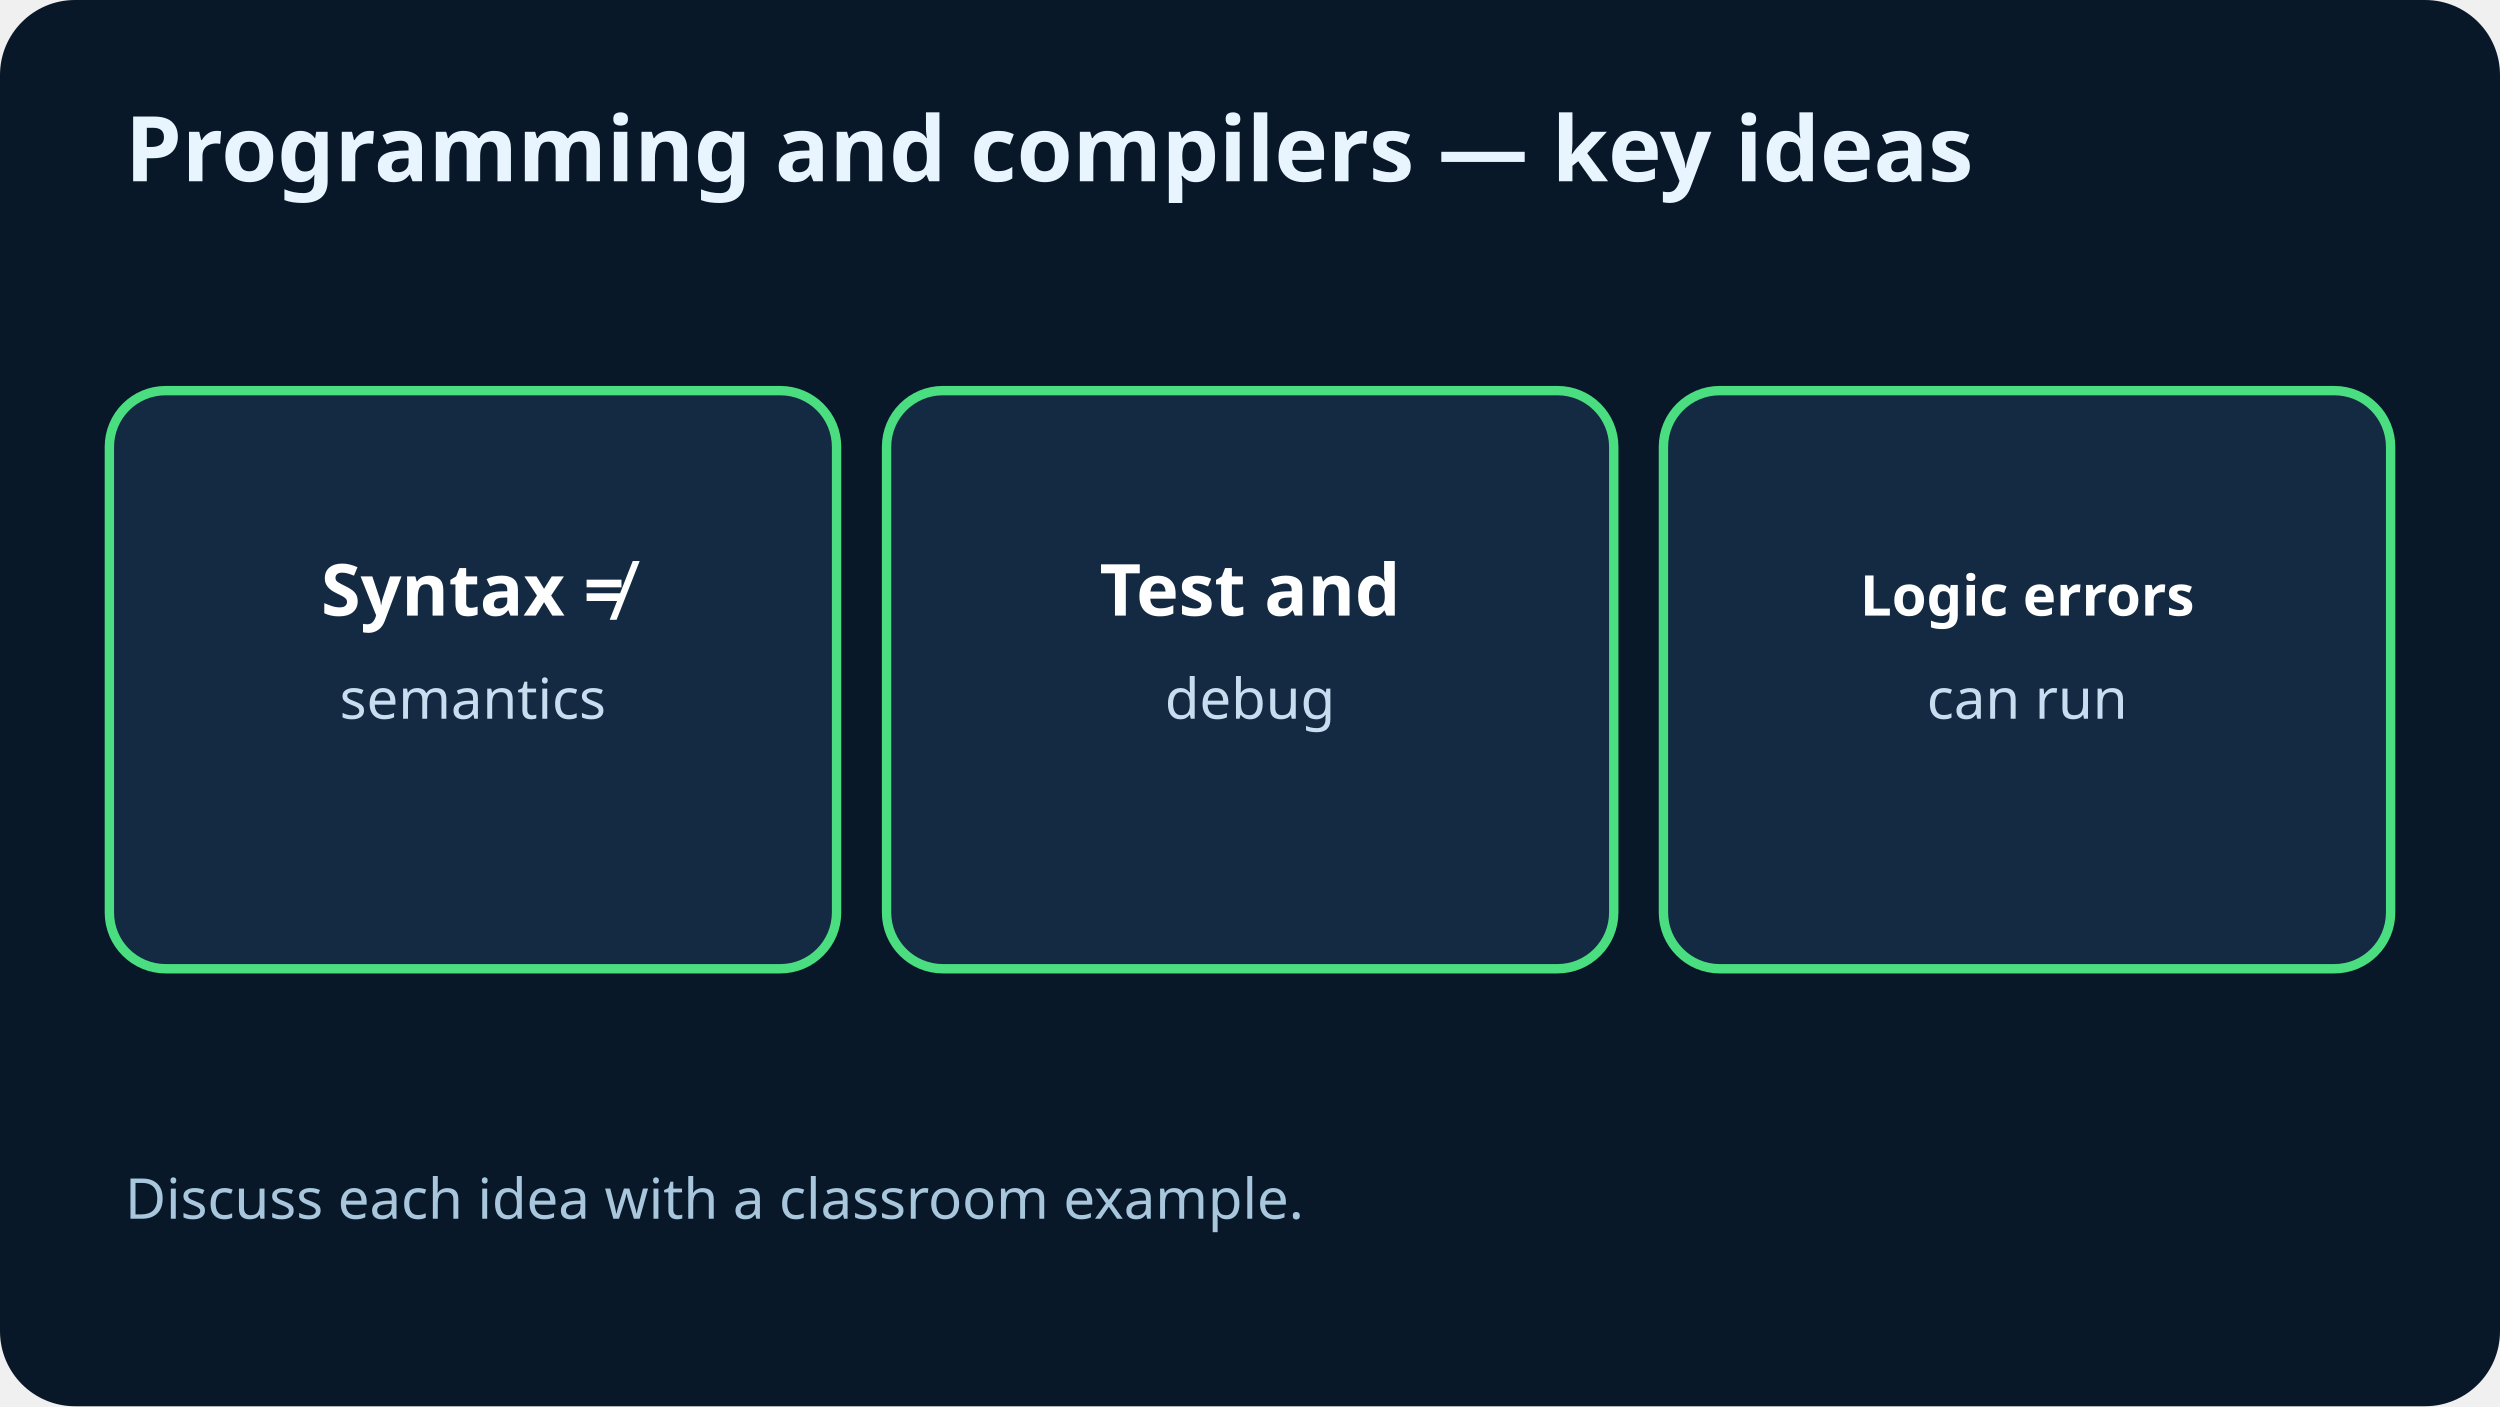
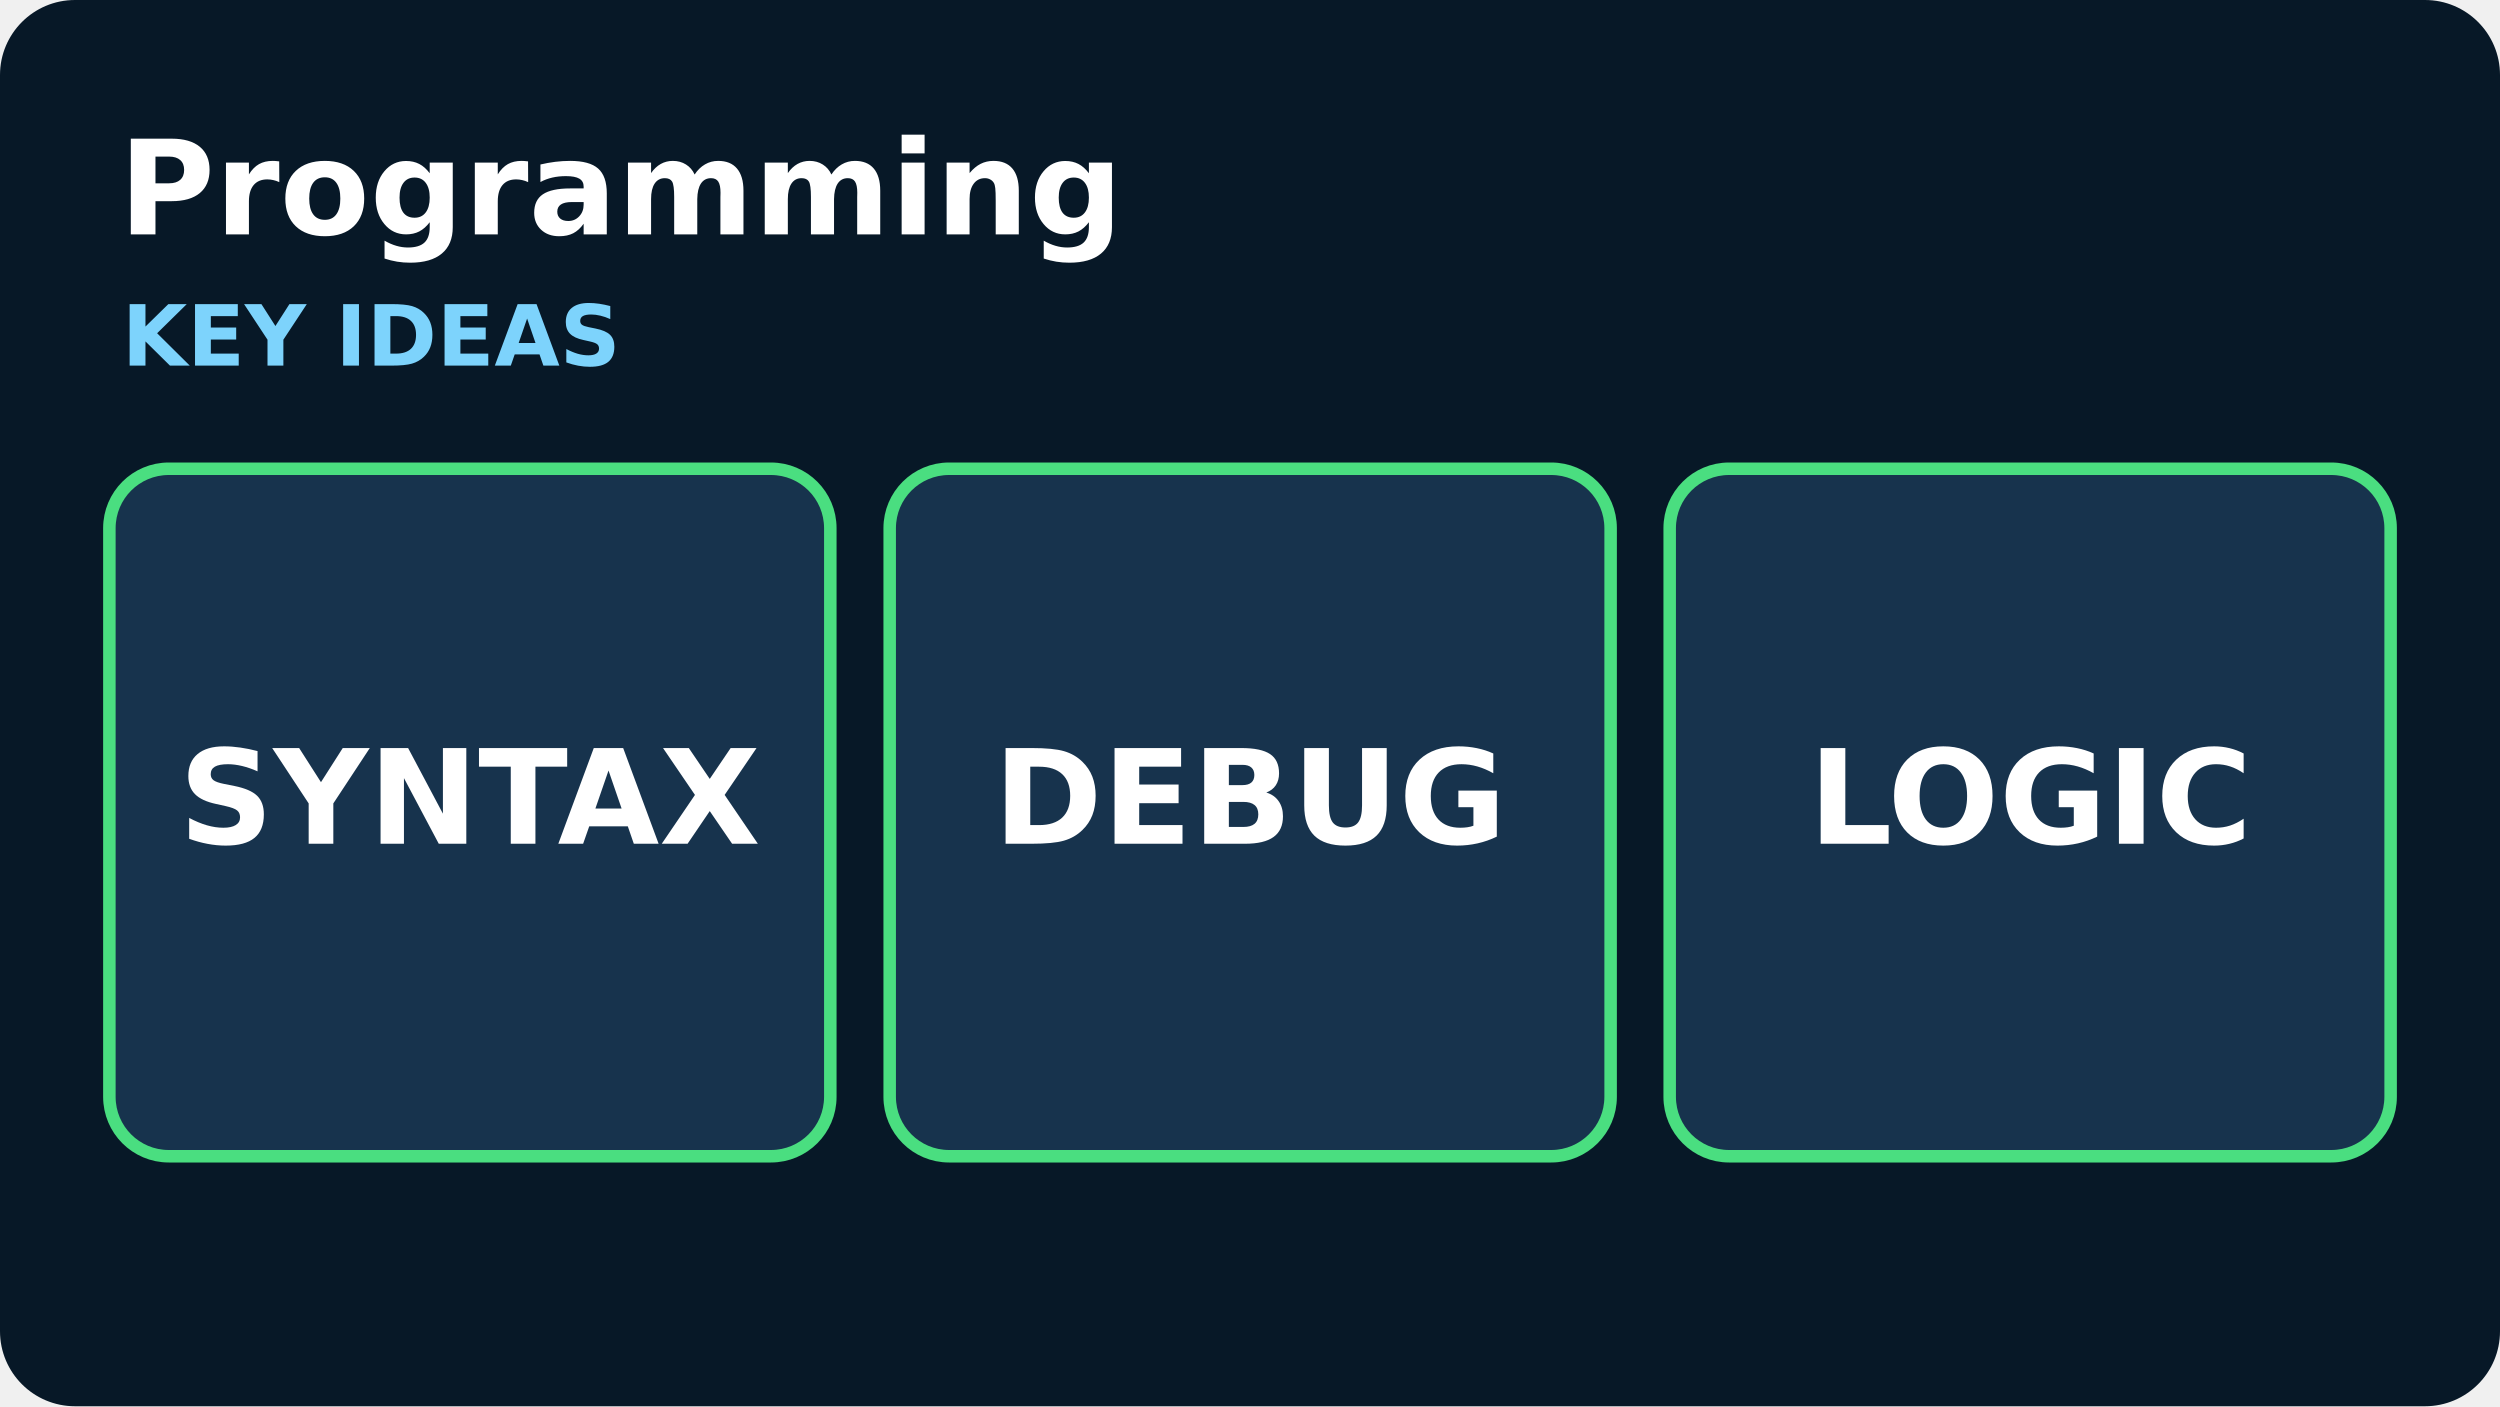
- <svg xmlns="http://www.w3.org/2000/svg" viewBox="0 0 800 450" role="img" aria-label="Programming and compilers diagram">
-   <rect width="800" height="450" rx="24" fill="#091829" />
-   <text x="40" y="58" fill="#e8f5ff" font-size="29" font-family="system-ui" font-weight="bold">Programming and compilers — key ideas</text>
-   <rect x="35.0" y="125" width="232.7" height="185" rx="18" fill="#132a42" stroke="#4ade80" stroke-width="3" />
-   <text x="151.3" y="197" text-anchor="middle" fill="white" font-family="system-ui" font-weight="bold" font-size="23">Syntax ≠</text>
-   <text x="151.3" y="230" text-anchor="middle" fill="#c8def0" font-family="system-ui" font-size="18">semantics</text>
-   <rect x="283.7" y="125" width="232.7" height="185" rx="18" fill="#132a42" stroke="#4ade80" stroke-width="3" />
-   <text x="400.0" y="197" text-anchor="middle" fill="white" font-family="system-ui" font-weight="bold" font-size="23">Test and</text>
-   <text x="400.0" y="230" text-anchor="middle" fill="#c8def0" font-family="system-ui" font-size="18">debug</text>
-   <rect x="532.3" y="125" width="232.7" height="185" rx="18" fill="#132a42" stroke="#4ade80" stroke-width="3" />
-   <text x="648.7" y="197" text-anchor="middle" fill="white" font-family="system-ui" font-weight="bold" font-size="18">Logic errors</text>
-   <text x="648.7" y="230" text-anchor="middle" fill="#c8def0" font-family="system-ui" font-size="18">can run</text>
-   <text x="40" y="390" fill="#a8c7dd" font-family="system-ui" font-size="18">Discuss each idea with a classroom example.</text>
+ <svg xmlns="http://www.w3.org/2000/svg" viewBox="0 0 800 450" role="img" aria-label="Programming key ideas">
+   <rect width="800" height="450" rx="24" fill="#071827" />
+   <text x="38" y="75" fill="#ffffff" font-size="42" font-family="DejaVu Sans,Arial,sans-serif" font-weight="bold">Programming</text>
+   <text x="39" y="117" fill="#7dd3fc" font-size="27" font-family="DejaVu Sans,Arial,sans-serif" font-weight="bold">KEY IDEAS</text>
+   <rect x="35.0" y="150" width="230.7" height="220" rx="19" fill="#17334d" stroke="#4ade80" stroke-width="4" />
+   <text x="150.3" y="270" text-anchor="middle" fill="#ffffff" font-family="DejaVu Sans,Arial,sans-serif" font-weight="bold" font-size="42">SYNTAX</text>
+   <rect x="284.7" y="150" width="230.7" height="220" rx="19" fill="#17334d" stroke="#4ade80" stroke-width="4" />
+   <text x="400.0" y="270" text-anchor="middle" fill="#ffffff" font-family="DejaVu Sans,Arial,sans-serif" font-weight="bold" font-size="42">DEBUG</text>
+   <rect x="534.3" y="150" width="230.7" height="220" rx="19" fill="#17334d" stroke="#4ade80" stroke-width="4" />
+   <text x="649.7" y="270" text-anchor="middle" fill="#ffffff" font-family="DejaVu Sans,Arial,sans-serif" font-weight="bold" font-size="42">LOGIC</text>
</svg>
